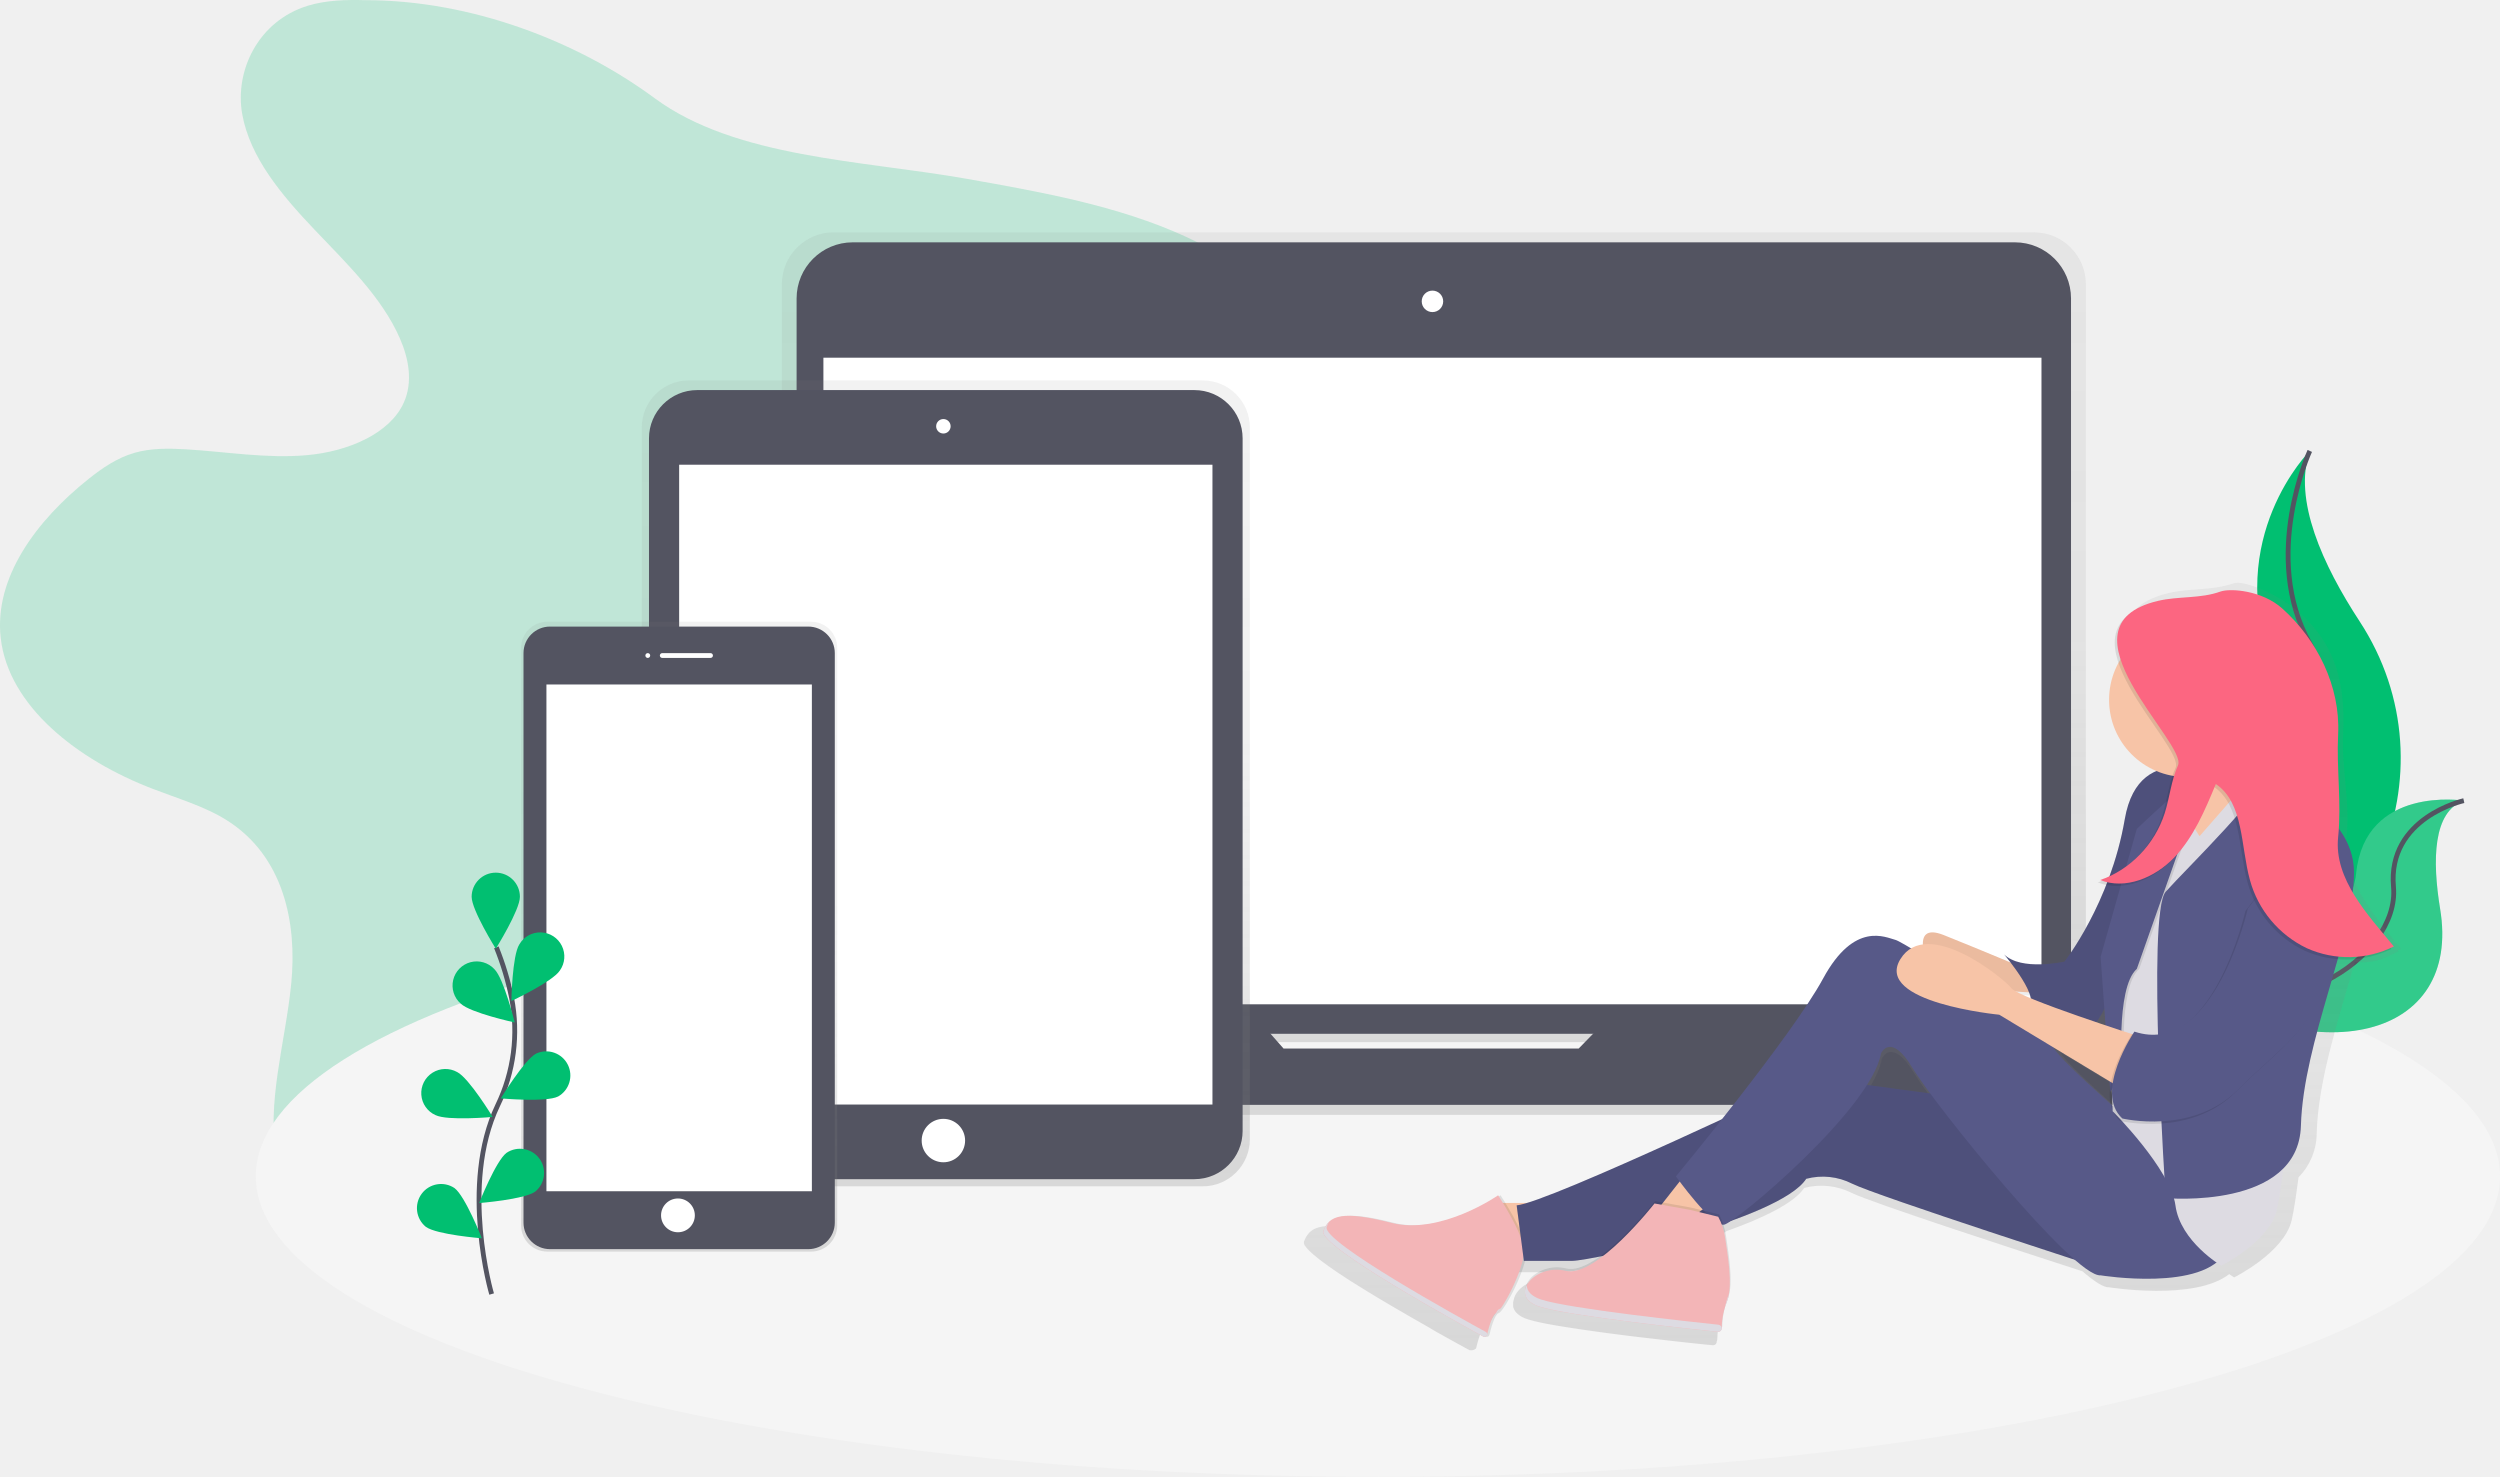
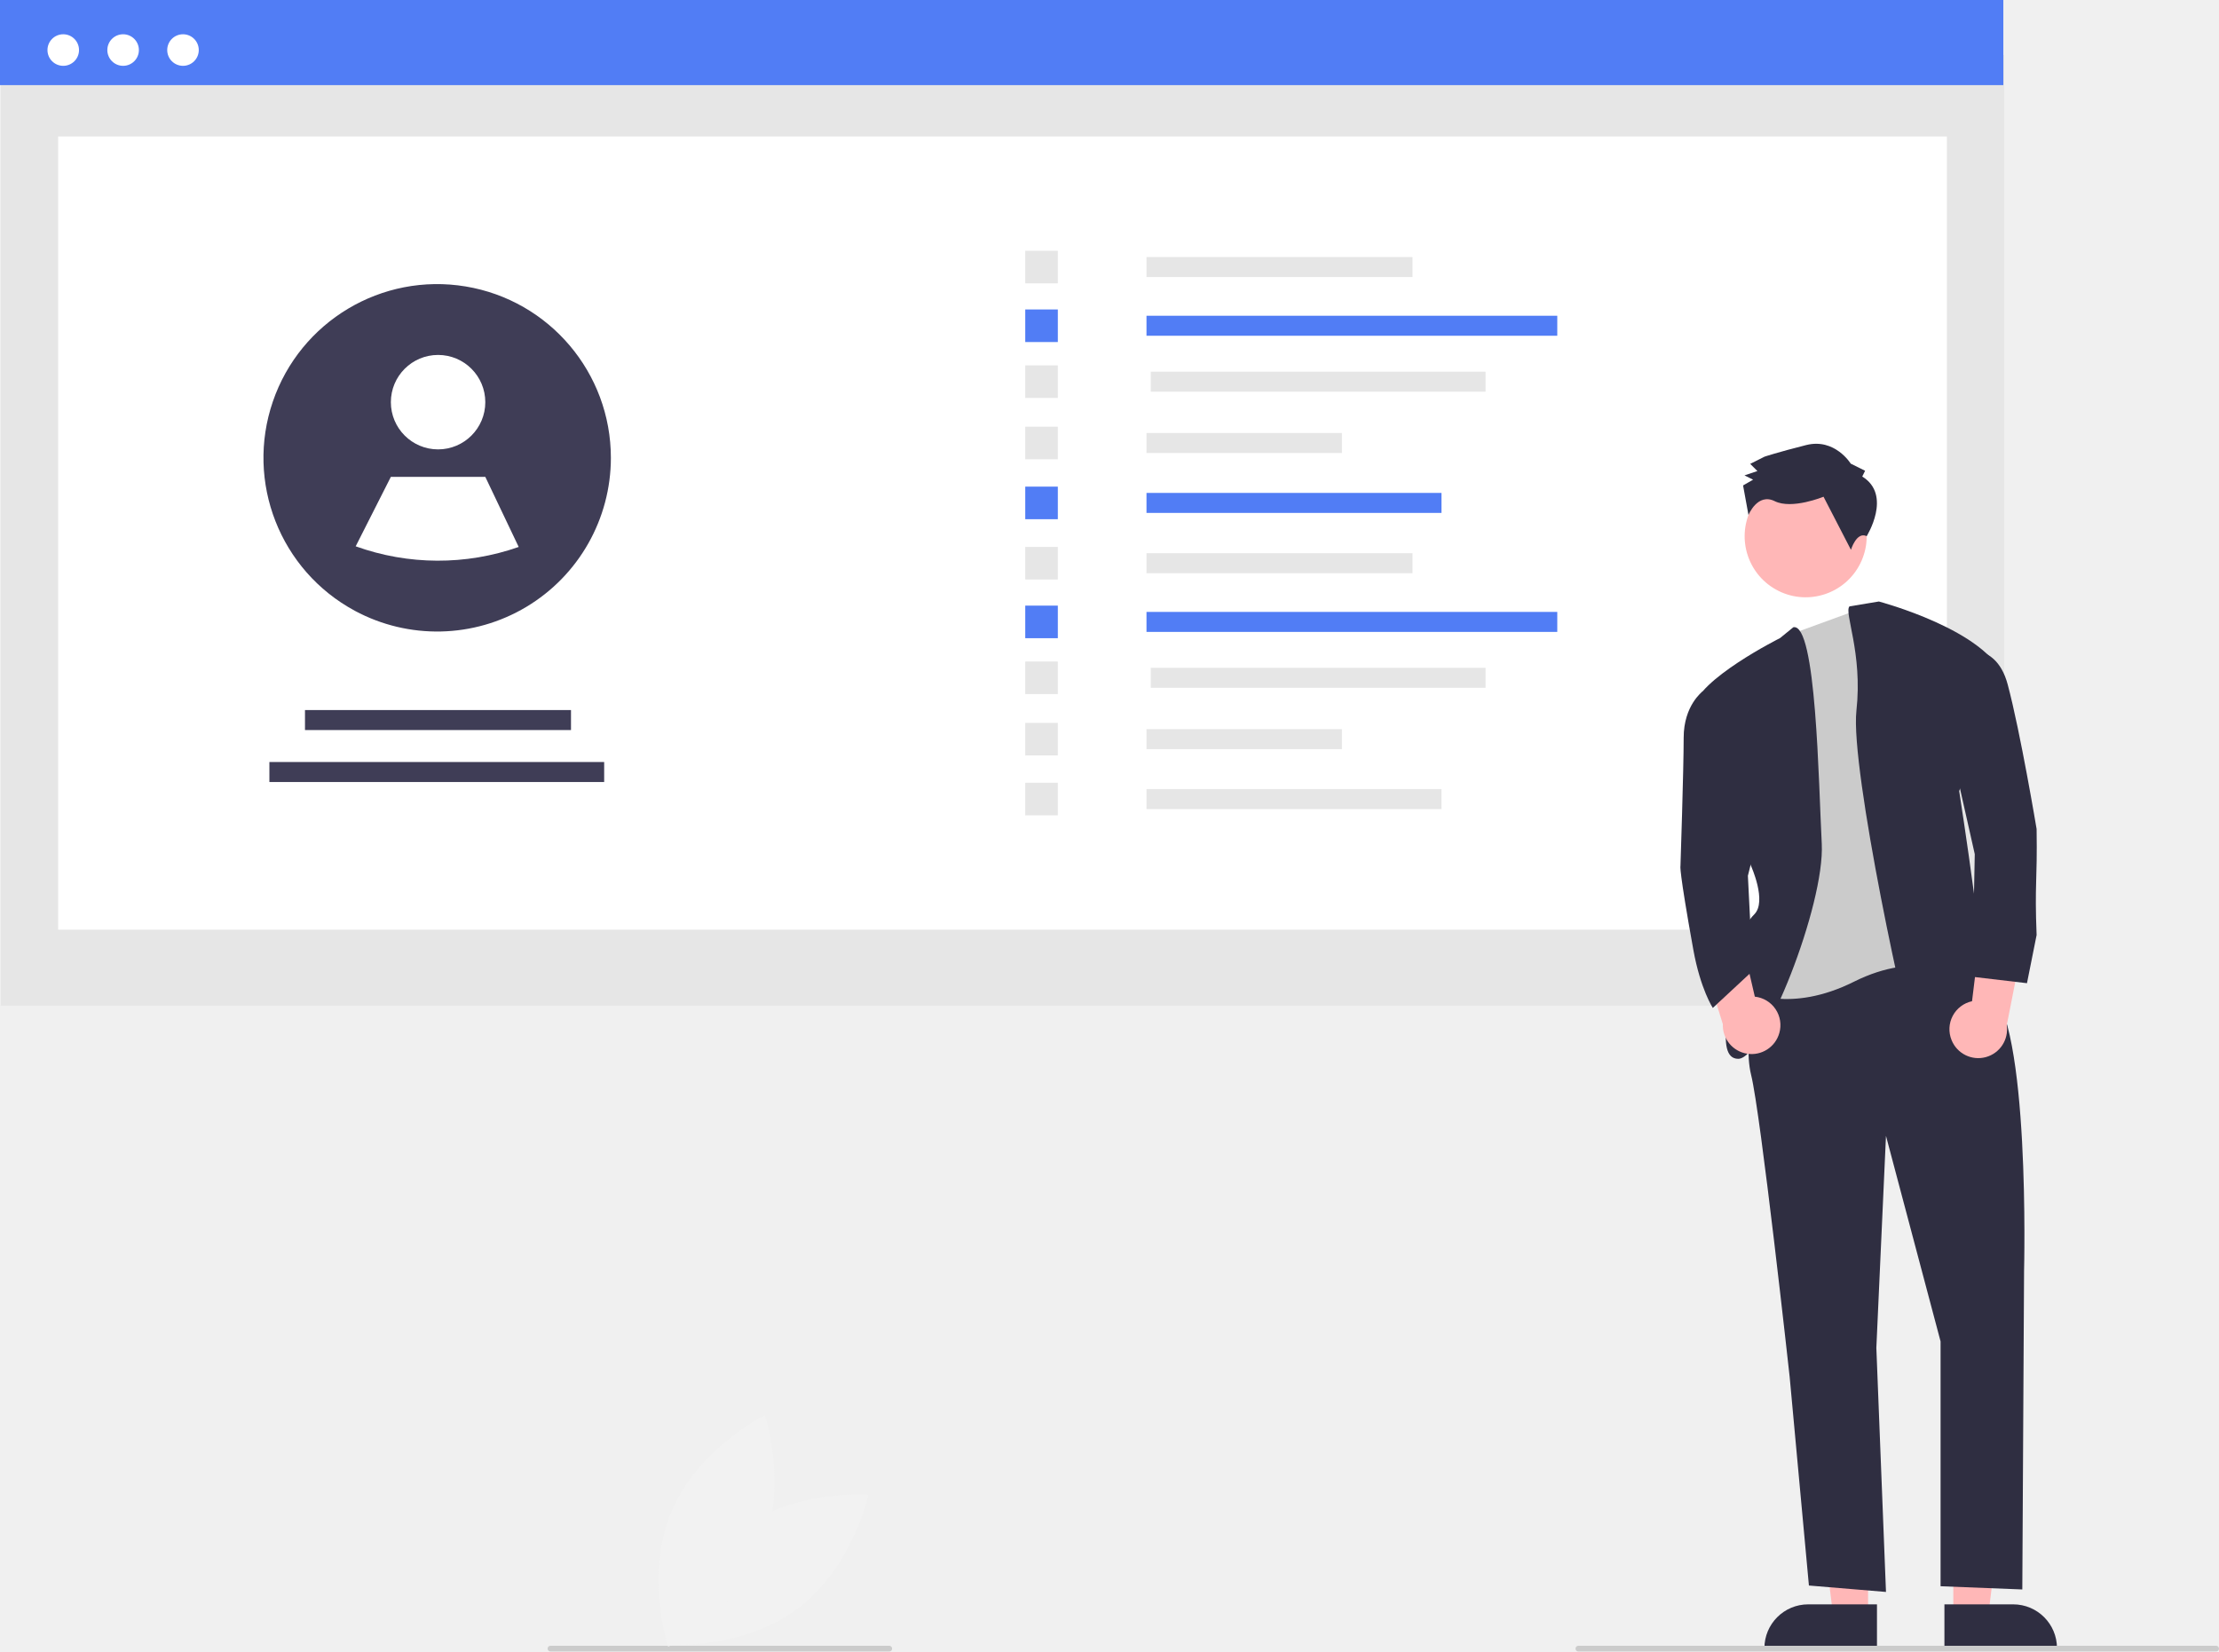
- <svg xmlns="http://www.w3.org/2000/svg" xmlns:xlink="http://www.w3.org/1999/xlink" id="0315a8ac-3017-4957-93c4-92e478eebb20" data-name="Layer 1" width="1036" height="612" viewBox="0 0 1036 612">
-   <defs>
-     <linearGradient id="deacd444-d5db-4c24-9492-02e57292be3c" x1="675.05" y1="606.02" x2="675.05" y2="240.27" gradientUnits="userSpaceOnUse">
-       <stop offset="0" stop-color="gray" stop-opacity="0.25" />
-       <stop offset="0.54" stop-color="gray" stop-opacity="0.12" />
-       <stop offset="1" stop-color="gray" stop-opacity="0.1" />
-     </linearGradient>
-     <linearGradient id="a1de9c2c-a914-4f57-a703-6b671b828453" x1="473.94" y1="635.65" x2="473.94" y2="301.65" xlink:href="#deacd444-d5db-4c24-9492-02e57292be3c" />
-     <linearGradient id="33ead0d0-8f65-4117-bca2-44ecb419ecb0" x1="363.44" y1="662.65" x2="363.44" y2="401.65" xlink:href="#deacd444-d5db-4c24-9492-02e57292be3c" />
-     <linearGradient id="9a5964b5-9011-4675-8f60-8033350848c0" x1="849.68" y1="703.66" x2="849.68" y2="385.5" xlink:href="#deacd444-d5db-4c24-9492-02e57292be3c" />
-   </defs>
-   <path d="M233.4,144.07c-8.06-.23-16.32,0-23.88,2.32-20.57,6.32-30.32,27-27.15,44.87s16.21,33.44,29.74,47.67,28.19,28.3,35.61,45.31c3.7,8.49,5.43,18,1.67,26.48-5.8,13.07-23.29,20.37-40.08,21.89s-33.65-1.44-50.5-2.43c-7.07-.41-14.34-.46-21,1.45-7.31,2.08-13.4,6.33-19,10.76-21.85,17.38-39.34,41.09-36.51,66,3.2,28.23,31.74,50.54,63,62.51,10.35,4,21.3,7.18,30.41,12.84,24,14.93,29.39,42.93,27,67.64s-10.53,49.45-6,73.94c5.33,28.49,28.92,54.23,60.74,66.25,28.35,10.71,63.83,10,89-5.11,12.27-7.38,21.55-17.63,29.62-28.23a227.74,227.74,0,0,0,29.45-51c3.51-8.49,6.81-17.62,15-23.52,5-3.63,11.48-5.66,17.89-7.24,19.32-4.76,39.67-6.06,59.17-10.3S536.7,554,547.3,539.9c15-20,8-45.62,8.07-69.14.12-53.66,39.11-101.69,53.5-154,4.7-17.09,6.45-36-4.05-51.25-7.13-10.35-19.16-17.82-31.8-23.59-27.81-12.69-59.42-18.34-90.51-23.84-43.21-7.64-95.68-8.63-129.17-33.35C321.2,161,277.23,144.07,233.4,144.07Z" transform="translate(-82 -144)" fill="#01bf71" opacity="0.2" />
-   <ellipse cx="571" cy="487.48" rx="465" ry="124.52" fill="#f5f5f5" />
-   <path d="M1039.18,330.86s-35.83,35.83-15.6,89S988.9,561.45,988.9,561.45s.59-.09,1.68-.28c73.59-13,110.16-97.16,69.24-159.69C1044.61,378.24,1032.12,351,1039.18,330.86Z" transform="translate(-82 -144)" fill="#01bf71" />
-   <path d="M1039.18,330.86s-20.23,43.92,0,79.75S1042.65,547,988.9,561.45" transform="translate(-82 -144)" fill="none" stroke="#535461" stroke-miterlimit="10" stroke-width="2" />
-   <path d="M1103,475.79s-40.89-6.51-44.61,30.13-78.62,41.72-78.62,41.72l1.4.93c61.84,40.59,121,25.86,112-28C1089.9,500.49,1090.17,480.36,1103,475.79Z" transform="translate(-82 -144)" fill="#01bf71" />
-   <path d="M1103,475.79s-40.89-6.51-44.61,30.13-78.62,41.72-78.62,41.72l1.4.93c61.84,40.59,121,25.86,112-28C1089.9,500.49,1090.17,480.36,1103,475.79Z" transform="translate(-82 -144)" fill="#f5f5f5" opacity="0.2" />
-   <path d="M1103,475.79s-31.74,7-29.13,35.82-47.13,63.45-94.1,36" transform="translate(-82 -144)" fill="none" stroke="#535461" stroke-miterlimit="10" stroke-width="2" />
-   <path d="M1008.37,563.92H944.13a21.42,21.42,0,0,0,2.24-9.57V261.79a21.51,21.51,0,0,0-21.51-21.51H427.52A21.51,21.51,0,0,0,406,261.79V554.36a21.42,21.42,0,0,0,2.24,9.57H341.73a5.69,5.69,0,0,0-5.69,5.69v4.59A31.82,31.82,0,0,0,367.86,606H982.24a31.82,31.82,0,0,0,31.82-31.82v-4.59A5.69,5.69,0,0,0,1008.37,563.92Zm-395.89,18.2L607,575.87H743.72l-6.1,6.26Z" transform="translate(-82 -144)" fill="url(#deacd444-d5db-4c24-9492-02e57292be3c)" />
-   <rect x="330.11" y="100.42" width="528.12" height="327.99" rx="23.26" ry="23.26" fill="#535461" />
-   <rect x="341.22" y="148.23" width="504.77" height="267.95" fill="#fff" />
-   <circle cx="593.61" cy="124.88" r="4.45" fill="#fff" />
-   <path d="M753.55,560.73,736.2,578.52H613.9l-15.67-17.79H349.29a5.56,5.56,0,0,0-5.56,5.56v4.48a31.1,31.1,0,0,0,31.1,31.1H975.28a31.1,31.1,0,0,0,31.1-31.1v-4.48a5.56,5.56,0,0,0-5.56-5.56Z" transform="translate(-82 -144)" fill="#535461" />
-   <path d="M580.41,301.65H367.48a19.51,19.51,0,0,0-19.53,19.48v295a19.51,19.51,0,0,0,19.53,19.48H580.41a19.51,19.51,0,0,0,19.53-19.48v-295A19.51,19.51,0,0,0,580.41,301.65Z" transform="translate(-82 -144)" fill="url(#a1de9c2c-a914-4f57-a703-6b671b828453)" />
-   <rect x="268.94" y="161.65" width="246" height="327" rx="20" ry="20" fill="#535461" />
-   <rect x="281.44" y="192.58" width="221" height="265.14" fill="#fff" />
-   <circle cx="390.94" cy="176.65" r="3" fill="#fff" />
-   <circle cx="390.94" cy="472.65" r="9" fill="#fff" />
-   <path d="M418.11,401.65H308.78a10.81,10.81,0,0,0-10.83,10.79V651.86a10.81,10.81,0,0,0,10.83,10.79H418.11a10.81,10.81,0,0,0,10.83-10.79V412.44A10.81,10.81,0,0,0,418.11,401.65Z" transform="translate(-82 -144)" fill="url(#33ead0d0-8f65-4117-bca2-44ecb419ecb0)" />
-   <rect x="216.94" y="259.65" width="129" height="258" rx="11" ry="11" fill="#535461" />
-   <rect x="226.44" y="283.65" width="110" height="210" fill="#fff" />
-   <circle cx="268.44" cy="271.65" r="1" fill="#fff" />
-   <rect x="273.44" y="270.65" width="22" height="2" rx="1" ry="1" fill="#fff" />
-   <circle cx="280.94" cy="503.65" r="7" fill="#fff" />
-   <path d="M285.73,680.25s-13.26-45,2.49-78.14A71.09,71.09,0,0,0,294,557.5a119.57,119.57,0,0,0-6.31-20.93" transform="translate(-82 -144)" fill="none" stroke="#535461" stroke-miterlimit="10" stroke-width="2" />
-   <path d="M297.45,515.63c0,5.52-10,21.51-10,21.51s-10-16-10-21.51a10,10,0,0,1,20,0Z" transform="translate(-82 -144)" fill="#01bf71" />
-   <path d="M314,546.19c-3,4.63-20.08,12.63-20.08,12.63s.31-18.86,3.31-23.49A10,10,0,1,1,314,546.19Z" transform="translate(-82 -144)" fill="#01bf71" />
-   <path d="M313.24,598.4c-4.93,2.48-23.71.77-23.71.77s9.79-16.12,14.71-18.6a10,10,0,0,1,9,17.84Z" transform="translate(-82 -144)" fill="#01bf71" />
-   <path d="M303.8,637.79c-4.44,3.28-23.24,4.76-23.24,4.76s6.92-17.54,11.36-20.82a10,10,0,0,1,11.88,16.06Z" transform="translate(-82 -144)" fill="#01bf71" />
-   <path d="M272.91,559.89c4,3.84,22.39,7.83,22.39,7.83s-4.51-18.31-8.47-22.15a10,10,0,1,0-13.92,14.33Z" transform="translate(-82 -144)" fill="#01bf71" />
-   <path d="M262.45,606.09c4.93,2.48,23.71.77,23.71.77s-9.79-16.12-14.71-18.6a10,10,0,1,0-9,17.84Z" transform="translate(-82 -144)" fill="#01bf71" />
-   <path d="M258.45,652.39c4.44,3.28,23.24,4.76,23.24,4.76s-6.92-17.54-11.36-20.82a10,10,0,0,0-11.88,16.06Z" transform="translate(-82 -144)" fill="#01bf71" />
-   <path d="M1077,537.1c-11.07-13.43-24.48-28.86-22.6-46.73,1.52-14.47-2.12-27.85-1.4-42.37,1-20.63-3.14-36.78-18-50-8.68-7.73-23.19-13.8-27.51-12.25-8.56,3.06-17.9,1.89-26.71,4-6.69,1.56-11.14,4-13.9,7-5.55,5-5.64,12-3.11,19.45A32.85,32.85,0,0,0,980,462.28c-6.17,2.58-11.5,8.52-13.58,20.58a140.68,140.68,0,0,1-6.53,24.31,39.51,39.51,0,0,1-4,1.61c.3.12.61.2.91.31-.65.25-1.29.5-2,.72a21.21,21.21,0,0,0,3.65,1.06c-8,20.21-18,32.73-18,32.73s-18.65,4.12-25.9-3.09c0,0,1.18,1.38,2.78,3.45-7.09-2.94-18.73-7.74-28.68-11.69-7.22-2.87-9.07,0-9,4a13.32,13.32,0,0,0-5,1.68,48.67,48.67,0,0,0-6.69-3.6c-4.14-1-17.61-8.24-31.08,16.47-7.84,14.37-27.94,40.6-43.39,60-30.05,13.82-69.17,31.32-83.71,35.72h-9.32c-1.22-2-2.07-3.26-2.07-3.26l-.72.48-.31-.48s-18.3,12.67-36.88,12.77a35,35,0,0,1-7.84-1c-8.54-2.15-14.56-3.11-18.86-3-5.09-.09-8,1.12-9.76,3.4h0a8.94,8.94,0,0,0-.65.94v0a11.05,11.05,0,0,0-.54,1l0,0c-.16.36-.32.74-.46,1.13a2.32,2.32,0,0,0,.58,1.95,10.42,10.42,0,0,0,.81,1l.52.56c2.34,2.42,6.6,5.63,11.9,9.21,1.53,1,3.15,2.1,4.84,3.19l3.21,2,2.87,1.79,1.15.71,1.28.78,2.29,1.39,1.36.82,2.57,1.53,2.08,1.23c5.44,3.21,10.86,6.32,15.75,9.08L677,695.8l.33.18,2.2,1.23,3.8,2.11,2.61,1.44,1.22.67,1.31.72.26.14,2.28,1.24a3.3,3.3,0,0,0,2.66-.72c.66-2.8,2.27-8.8,4-9.26S706.89,680,709,671.24h20.22a89.13,89.13,0,0,0,11.84-1.82c-5.22,3.72-10.39,6.06-14.41,5.06-8.5-2.11-16.55,3.07-17.36,8.18,0,.11-.07.21-.1.32s-.05.21-.07.31-.06.25-.08.38,0,.21,0,.32,0,.25,0,.38,0,.21,0,.31,0,.26,0,.39,0,.2,0,.3.06.27.1.41,0,.18.07.26a5,5,0,0,0,.22.53l.05.13a5.38,5.38,0,0,0,.38.63l.16.21c.1.14.21.28.33.41l.23.23c.12.12.25.24.38.36l.28.23.45.33.33.22.54.32.36.19.68.32.34.15c.36.15.74.29,1.15.42.65.21,1.42.43,2.29.65l.87.21,1.27.29.67.15q1.3.28,2.76.56l1.35.25,1.1.2,2.53.44c1.58.27,3.23.54,5,.8l4.36.66,5.68.81,1.26.17,2,.28,2.93.39,2,.26h0l5.19.66,1.62.2,3.27.4c4.3.52,8.46,1,12.29,1.43l4.43.5,2.24.25,1,.1,2.68.29,1.49.16,1.84.19,2.59.27.28,0,1.66.17h0a1.51,1.51,0,0,0,1.67-1.47v0h0c0-.05,0-.11,0-.17a1.46,1.46,0,0,0,.24-.78,34,34,0,0,1,.93-7.32c.11-.41.24-.83.38-1.25l.16-.48c.18-.51.36-1,.57-1.55a11.12,11.12,0,0,0,.39-1.14c0-.12.07-.24.11-.37s.1-.41.14-.62c2.08-7.11-.43-20.37-1.15-25.58a27.77,27.77,0,0,0-1.14-4.9,2,2,0,0,0,.39,0,11.79,11.79,0,0,0,3-1.63c15.28-5.45,28.16-11.68,32.23-17.92a27.91,27.91,0,0,1,19.68,2.06c7.91,3.93,67.75,23.46,95.61,32.48,5,4.31,8.92,6.83,11.09,6.64,0,0,35.47,5.74,49.73-5.46,1.27.88,2.07,1.35,2.07,1.35s20.72-10.29,23.83-23.68c1-4.34,1.91-10.74,2.84-17.82a25.91,25.91,0,0,0,7.52-18.21c.65-22.48,9.36-48.16,15.82-71,7.84.62,10.87-.86,18.06-4.41l-.32-.41C1076.1,537.52,1076.55,537.32,1077,537.1ZM958.21,570.77l-4-1.33a33,33,0,0,0,3.45-5.74Zm-22.29,9.46,24,14.4.21,2.93a21,21,0,0,0,.2,6.7C949.75,594.86,937.37,583.45,935.91,580.22Zm-9.8-21c-2.62-1.08-4.79-2.06-6.28-2.87,2,.14,3.9.26,5.56.35A12.44,12.44,0,0,1,926.12,559.23Zm-64.28,23.47s4.14-9.26,13.47,6.18c1.45,2.4,4.12,6.22,7.65,10.95L855.8,596.2C859,591.24,861.15,586.63,861.84,582.71Z" transform="translate(-82 -144)" fill="url(#9a5964b5-9011-4675-8f60-8033350848c0)" />
-   <path d="M921.5,545.5s-19-8-34-14-6,14-6,14,25,7,25,8,21,2,21,2Z" transform="translate(-82 -144)" fill="#f7c4a7" />
-   <path d="M921.5,545.5s-19-8-34-14-6,14-6,14,25,7,25,8,21,2,21,2Z" transform="translate(-82 -144)" opacity="0.05" />
-   <path d="M1002.5,466.5s-34-18-40,17-25,59-25,59-18,4-25-3c0,0,17,20,9,22,0,0,18,13,26,9s14-31,17-38S978.5,464.5,1002.5,466.5Z" transform="translate(-82 -144)" fill="#575988" />
-   <path d="M1002.5,466.5s-34-18-40,17-25,59-25,59-18,4-25-3c0,0,17,20,9,22,0,0,18,13,26,9s14-31,17-38S978.5,464.5,1002.5,466.5Z" transform="translate(-82 -144)" opacity="0.1" />
-   <path d="M983.5,454.5s21,24,22,44,24-21,26-22-20-35-22-46S983.5,454.5,983.5,454.5Z" transform="translate(-82 -144)" fill="#f7c4a7" />
-   <polygon points="916 320.75 902.75 332.75 909 358 926 342 924 326 916 320.75" fill="#f7c4a7" />
-   <polygon points="639.5 498.5 616.5 498.5 625.5 520.5 647.5 514.5 639.5 498.5" fill="#f7c4a7" />
-   <path d="M703.82,639.33S680,655.92,659.65,650.76s-25.88-3.23-28.25,3.43c-2.19,6.13,56.84,38.55,66.25,43.67a1.08,1.08,0,0,0,1.57-.7c.64-2.72,2.19-8.55,3.85-9,2.16-.58,12-19,11.46-26.24S703.82,639.33,703.82,639.33Z" transform="translate(-82 -144)" opacity="0.1" />
-   <path d="M702.82,639.33S679,655.92,658.65,650.76s-25.88-3.23-28.25,3.43c-2.19,6.13,56.84,38.55,66.25,43.67a1.08,1.08,0,0,0,1.57-.7c.64-2.72,2.19-8.55,3.85-9,2.16-.58,12-19,11.46-26.24S702.82,639.33,702.82,639.33Z" transform="translate(-82 -144)" fill="#f3b5b7" />
-   <path d="M899.5,599.5l-67-9s-109,52-122,53l3,23h20c8,0,86-17,97-34a26.78,26.78,0,0,1,19,2c10,5,106,36,106,36Z" transform="translate(-82 -144)" fill="#575988" />
-   <path d="M899.5,599.5l-67-9s-109,52-122,53l3,23h20c8,0,86-17,97-34a26.78,26.78,0,0,1,19,2c10,5,106,36,106,36Z" transform="translate(-82 -144)" opacity="0.1" />
-   <polygon points="698.5 486.5 687.5 500.5 698.5 506.5 714.5 494.5 698.5 486.5" fill="#f7c4a7" />
-   <path d="M971.5,614.5s-36-30.82-38.49-36.41S871.5,534.5,867.5,533.5s-17-8-30,16-61,82-61,82,15,21,20,20,61-48,65-71c0,0,4-9,13,6s67,87,78,86c0,0,43,7,52-10S971.5,614.5,971.5,614.5Z" transform="translate(-82 -144)" fill="#575988" />
-   <path d="M992,468s-12.5,5.5-13.5,28.5-23,62-23,62l2,46s24,24,26,39,19,25,19,25,20-10,23-23,5-45,10-57,2-87,2-87l-15-26-8-9-21,24S982,475,992,468Z" transform="translate(-82 -144)" fill="#dddbe2" />
-   <path d="M962.5,589.5s-3-36,6-44l18-51S993,470,992,468s-23.5,19.5-23.5,19.5l-15,53,4,56Z" transform="translate(-82 -144)" opacity="0.1" />
-   <path d="M961.5,589.5s-3-36,6-44l18-51s7-25,6-27-24,20-24,20l-15,53,4,56Z" transform="translate(-82 -144)" fill="#575988" />
-   <path d="M968.5,573.5s-50-16-53-20-35-30-46-12,41,23,41,23l53,32Z" transform="translate(-82 -144)" fill="#f7c4a7" />
-   <path d="M782.67,644.41l-14.8-2.66S743.63,672.8,731,669.65s-24.25,10.44-10.91,14.8c12.05,3.94,64.09,9.45,74,10.47a1.46,1.46,0,0,0,1.61-1.42A31.84,31.84,0,0,1,798,682.23c2.67-6.55,0-20.62-.74-26a25.83,25.83,0,0,0-2.91-9Z" transform="translate(-82 -144)" opacity="0.1" />
-   <path d="M782.42,645.38l-14.8-2.66s-24.24,31.05-36.85,27.91-24.25,10.44-10.91,14.8c12.05,3.94,64.09,9.45,74,10.47a1.46,1.46,0,0,0,1.61-1.42,31.84,31.84,0,0,1,2.21-11.26c2.67-6.55,0-20.62-.74-26a25.83,25.83,0,0,0-2.91-9Z" transform="translate(-82 -144)" fill="#f3b5b7" />
-   <circle cx="909" cy="290" r="32" opacity="0.1" />
-   <circle cx="906" cy="290" r="32" fill="#f7c4a7" />
-   <path d="M1019.5,465.5s38,13,38,40-21,70-22,105-56,30-56,30-8-118,0-127S1023.5,469.5,1019.5,465.5Z" transform="translate(-82 -144)" fill="#575988" />
-   <path d="M1012.5,521.5s-14,62-47,51c0,0-17,25-5,36,0,0,29,7,48-12s33-26,36-49,5-55-5-52S1012.5,521.5,1012.5,521.5Z" transform="translate(-82 -144)" opacity="0.1" />
-   <path d="M1013.5,520.5s-14,62-47,51c0,0-17,25-5,36,0,0,29,7,48-12s33-26,36-49,5-55-5-52S1013.5,520.5,1013.5,520.5Z" transform="translate(-82 -144)" fill="#575988" />
-   <path d="M798.54,680c0,.09-.06.2-.09.28a29.28,29.28,0,0,0-1.57,5.29c.24-.78.52-1.58.84-2.38A14.52,14.52,0,0,0,798.54,680Z" transform="translate(-82 -144)" fill="#dddbe2" />
-   <path d="M720.59,682.51c-4.12-1.35-5.85-3.57-5.92-5.91-1.7,3.26-.63,6.92,5.19,8.82,12.05,3.94,64.1,9.45,74,10.47a1.46,1.46,0,0,0,1.61-1.43v0a1.47,1.47,0,0,0-1.31-1.49C783.3,691.81,732.48,686.39,720.59,682.51Z" transform="translate(-82 -144)" fill="#dddbe2" />
-   <path d="M631.78,652.43a12.32,12.32,0,0,1,1-2.12,9.75,9.75,0,0,0-2.35,3.88c-2.19,6.13,56.84,38.55,66.25,43.67a1.08,1.08,0,0,0,1.57-.71v0a1.08,1.08,0,0,0-.53-1.2C687.32,690.26,629.62,658.49,631.78,652.43Z" transform="translate(-82 -144)" fill="#dddbe2" />
-   <path d="M703.44,686.41c-.53.14-1.05.85-1.54,1.82l.16-.06c.44-.12,1.19-1,2.1-2.3A1.94,1.94,0,0,1,703.44,686.41Z" transform="translate(-82 -144)" fill="#dddbe2" />
-   <path d="M983.56,462.17c-2.82,6.22-3.41,13.23-5.48,19.75-4.11,12.93-14.42,23.63-26.77,27.76,10.39,4.14,22.65-.92,30.68-9.32s12.74-19.58,17.25-30.46c11.66,7.84,10.24,25.86,14.16,39.89a44.24,44.24,0,0,0,23.55,28.15,42.17,42.17,0,0,0,36.07-.73c-10.69-13-25.91-30.93-24.1-48.29,1.47-14.06-8.62-24.8-7.93-38.91,1-20-6.66-30.16-21-43-8.38-7.51,4.81-18.1-6-15-4.25,1.22-8.73-3.33-12.9-1.83-8.26,3-17.28,1.84-25.78,3.84C931.13,404.4,987.68,453.09,983.56,462.17Z" transform="translate(-82 -144)" opacity="0.1" />
-   <path d="M984.56,461.17c-2.82,6.22-3.41,13.23-5.48,19.75-4.11,12.93-14.42,23.63-26.77,27.76,10.39,4.14,22.65-.92,30.68-9.32s12.74-19.58,17.25-30.46c11.66,7.84,10.24,25.86,14.16,39.89a44.24,44.24,0,0,0,23.55,28.15,42.17,42.17,0,0,0,36.07-.73c-10.69-13-24.91-27.93-23.1-45.29,1.47-14.06-.72-28.51,0-42.61,1-20-8.81-39.32-23.16-52.16-8.38-7.51-21.47-8.47-25.65-7-8.26,3-17.28,1.84-25.78,3.84C932.13,403.4,988.68,452.09,984.56,461.17Z" transform="translate(-82 -144)" fill="#fc6681" />
+ <svg xmlns="http://www.w3.org/2000/svg" id="a94ba0b8-26cf-4acb-8f4d-19fff06c7e94" data-name="Layer 1" width="779.32" height="579.944" viewBox="0 0 779.32 579.944">
+   <rect id="ab2e16f2-9798-47da-b25d-769524f3c86f" data-name="Rectangle 62" x="0.3" y="19.289" width="703.576" height="333.859" fill="#e6e6e6" />
+   <rect id="bf81c03f-68cf-4889-8697-1102f95f97bb" data-name="Rectangle 75" x="20.419" y="47.918" width="663.339" height="278.549" fill="#fff" />
+   <rect id="f065dccc-d150-492a-a09f-a7f3f89523f0" data-name="Rectangle 80" width="703.576" height="29.89" fill="#517df5" />
+   <circle id="bdbbf39c-df25-4682-8b85-5a6af4a1bd14" data-name="Ellipse 90" cx="22.212" cy="17.576" r="5.54" fill="#fff" />
+   <circle id="abcd4292-0b1f-4102-9b5e-e8bbd87baabc" data-name="Ellipse 91" cx="43.24" cy="17.576" r="5.54" fill="#fff" />
+   <circle id="a3fb731e-8b3d-41ca-96f2-91600dc0b434" data-name="Ellipse 92" cx="64.269" cy="17.576" r="5.54" fill="#fff" />
+   <rect x="402.655" y="90.268" width="93.423" height="7.022" fill="#e6e6e6" />
+   <rect x="402.655" y="110.882" width="144.266" height="7.022" fill="#517df5" />
+   <rect x="404.155" y="130.514" width="117.573" height="7.022" fill="#e6e6e6" />
+   <rect x="402.655" y="152.055" width="68.637" height="7.022" fill="#e6e6e6" />
+   <rect x="402.655" y="173.095" width="103.592" height="7.022" fill="#517df5" />
+   <rect x="360.074" y="88.059" width="11.44" height="11.44" fill="#e6e6e6" />
+   <rect x="360.074" y="108.673" width="11.44" height="11.44" fill="#517df5" />
+   <rect x="360.074" y="128.305" width="11.44" height="11.44" fill="#e6e6e6" />
+   <rect x="360.074" y="149.846" width="11.44" height="11.44" fill="#e6e6e6" />
+   <rect x="360.074" y="170.887" width="11.44" height="11.44" fill="#517df5" />
+   <rect x="402.655" y="194.268" width="93.423" height="7.022" fill="#e6e6e6" />
+   <rect x="402.655" y="214.882" width="144.266" height="7.022" fill="#517df5" />
+   <rect x="404.155" y="234.514" width="117.573" height="7.022" fill="#e6e6e6" />
+   <rect x="402.655" y="256.055" width="68.637" height="7.022" fill="#e6e6e6" />
+   <rect x="402.655" y="277.095" width="103.592" height="7.022" fill="#e6e6e6" />
+   <rect x="360.074" y="192.059" width="11.44" height="11.44" fill="#e6e6e6" />
+   <rect x="360.074" y="212.673" width="11.44" height="11.44" fill="#517df5" />
+   <rect x="360.074" y="232.305" width="11.44" height="11.44" fill="#e6e6e6" />
+   <rect x="360.074" y="253.846" width="11.44" height="11.44" fill="#e6e6e6" />
+   <rect x="360.074" y="274.887" width="11.44" height="11.44" fill="#e6e6e6" />
+   <rect x="107.112" y="249.347" width="93.423" height="7.022" fill="#3f3d56" />
+   <rect x="94.612" y="267.593" width="117.573" height="7.022" fill="#3f3d56" />
+   <path d="M424.884,320.798a61.022,61.022,0,0,1-89.925,53.721l-.012-.012a61.004,61.004,0,1,1,89.936-53.71Z" transform="translate(-210.3401 -160.028)" fill="#3f3d56" />
+   <circle cx="153.855" cy="141.226" r="16.583" fill="#fff" />
+   <path d="M392.51,352.1a85.471,85.471,0,0,1-57.239-.222l-.012-.008,12.354-24.386h33.165Z" transform="translate(-210.3401 -160.028)" fill="#fff" />
+   <polygon points="656.072 567.394 643.813 567.394 637.98 520.106 656.075 520.107 656.072 567.394" fill="#ffb7b7" />
+   <path d="M869.539,739.306l-39.531-.001v-.5a15.387,15.387,0,0,1,15.386-15.386h.001l24.144.001Z" transform="translate(-210.3401 -160.028)" fill="#2f2e41" />
+   <polygon points="686.016 567.394 698.276 567.394 704.108 520.106 686.014 520.107 686.016 567.394" fill="#ffb7b7" />
+   <path d="M893.229,723.42l24.144-.001h.001a15.387,15.387,0,0,1,15.386,15.386v.5l-39.531.001Z" transform="translate(-210.3401 -160.028)" fill="#2f2e41" />
+   <circle cx="844.498" cy="348.347" r="21.428" transform="translate(-53.56669 789.6158) rotate(-63.57977)" fill="#ffb7b7" />
+   <path d="M828.719,495.759s-6.767,28.195-3.383,41.728,13.534,106.013,13.534,106.013l6.767,73.307,27.067,2.256L869.32,633.35l3.383-74.435,19.173,72.179v85.968l28.706,1.128.617-111.907s2.256-87.968-12.406-99.246-16.917-13.534-16.917-13.534Z" transform="translate(-210.3401 -160.028)" fill="#2f2e41" />
+   <path d="M869.58,371.701l25.679,13.534,3.383,117.291s-14.661-9.022-37.217,2.256-37.217,3.383-37.217,3.383l13.534-50.751-5.639-67.668,8.065-7.32Z" transform="translate(-210.3401 -160.028)" fill="#cbcbcb" />
+   <path d="M840.17,380.291l-4.685,3.816s-29.323,14.661-30.451,24.812l20.3,55.262s5.639,12.406,1.128,16.917-9.022,15.789-7.895,21.428-6.767,29.323,2.256,29.323,30.451-54.134,29.323-75.562S848.239,378.73,840.17,380.291Z" transform="translate(-210.3401 -160.028)" fill="#2f2e41" />
+   <path d="M859.884,372.972l10.33-1.719s38.345,10.15,43.984,27.067l-15.789,39.473s11.278,72.179,7.895,72.179h-3.383s9.022,6.767,3.383,9.022-19.173,20.3-22.556,12.406-23.684-101.502-21.428-121.802S857.881,375.099,859.884,372.972Z" transform="translate(-210.3401 -160.028)" fill="#2f2e41" />
+   <path d="M864.367,327.366l1.004-2.02-5.05-2.509s-5.571-9.065-15.652-6.517-14.616,4.072-14.616,4.072l-5.037,2.535,2.528,2.515-4.535,1.525,3.03,1.505-3.525,2.026,1.898,10.388s3.152-7.879,9.212-4.868,17.145-1.556,17.145-1.556l9.63,18.637s1.987-6.533,5.529-4.791C865.926,348.307,874.976,333.896,864.367,327.366Z" transform="translate(-210.3401 -160.028)" fill="#2f2e41" />
+   <path d="M895.736,525.265a10.056,10.056,0,0,1,7.187-13.642l4.341-35.47,14.146,12.031-6.291,31.839a10.11,10.11,0,0,1-19.383,5.243Z" transform="translate(-210.3401 -160.028)" fill="#ffb7b7" />
+   <path d="M835.234,522.824a10.056,10.056,0,0,0-8.593-12.803l-8.078-34.81L805.773,488.674l9.632,30.992A10.11,10.11,0,0,0,835.234,522.824Z" transform="translate(-210.3401 -160.028)" fill="#ffb7b7" />
+   <path d="M896.281,389.129s14.661-5.639,19.173,11.278S925.604,451.158,925.604,451.158c.28,18.814-.72,18.814,0,37.217l-3.383,16.917-19.173-2.256.836-43.065-9.859-43.776Z" transform="translate(-210.3401 -160.028)" fill="#2f2e41" />
+   <path d="M815.185,402.152l-6.951.744s-6.582,4.895-6.582,16.173-1.128,45.112-1.128,45.112-.64.792,4.511,29.323c2.511,13.906,6.849,20.469,6.849,20.469l14-13-1.677-33.408,4.511-18.045Z" transform="translate(-210.3401 -160.028)" fill="#2f2e41" />
+   <path d="M988.66,739.972h-224a1,1,0,0,1,0-2h224a1,1,0,0,1,0,2Z" transform="translate(-210.3401 -160.028)" fill="#cbcbcb" />
+   <path d="M522.66,739.972h-119a1,1,0,0,1,0-2h119a1,1,0,0,1,0,2Z" transform="translate(-210.3401 -160.028)" fill="#cbcbcb" />
+   <path d="M469.745,697.435c-19.511,14.544-25.04,40.135-25.04,40.135s26.104,2.009,45.615-12.535S515.36,684.9,515.36,684.9,489.256,682.891,469.745,697.435Z" transform="translate(-210.3401 -160.028)" fill="#f2f2f2" />
+   <path d="M477.873,704.264C468.496,726.72,445.011,738.292,445.011,738.292s-8.281-24.837,1.096-47.293,32.862-34.028,32.862-34.028S487.25,681.808,477.873,704.264Z" transform="translate(-210.3401 -160.028)" fill="#f2f2f2" />
</svg>
